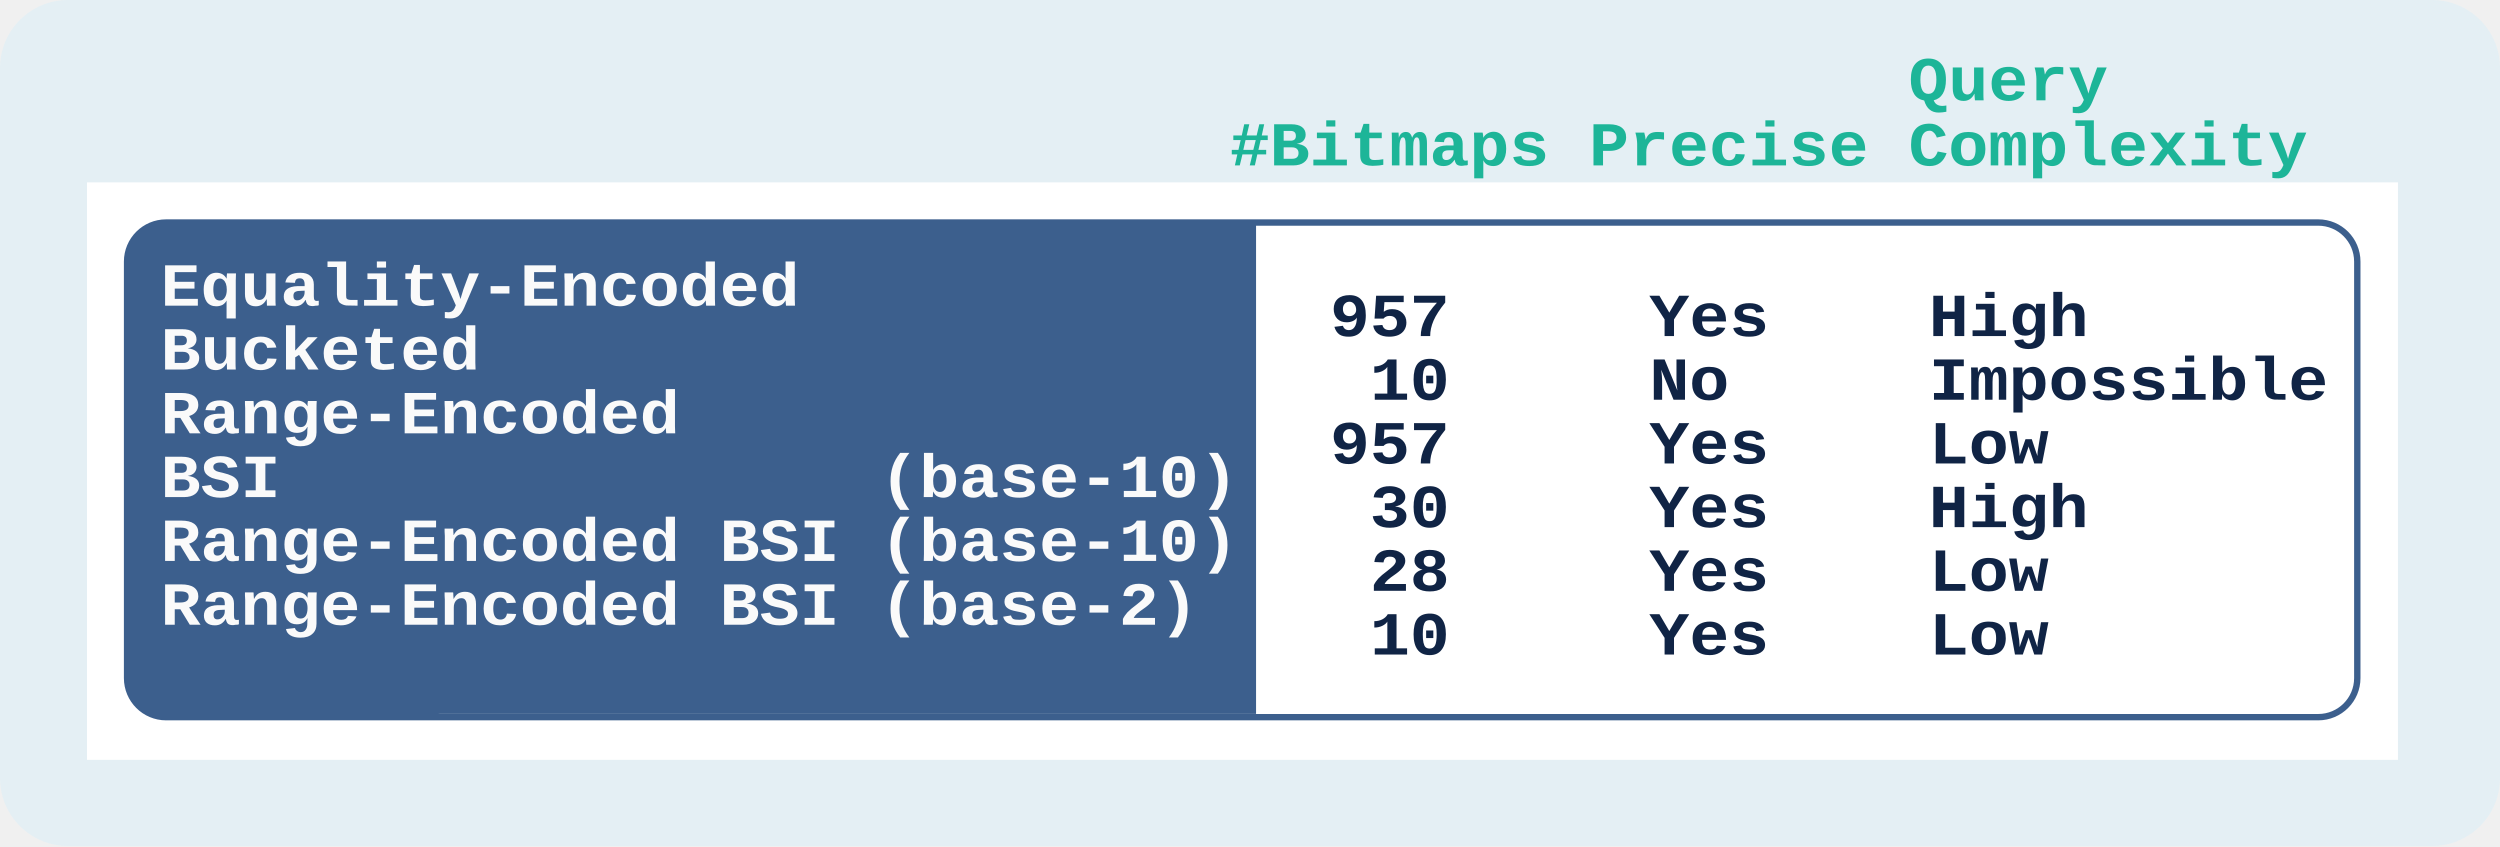
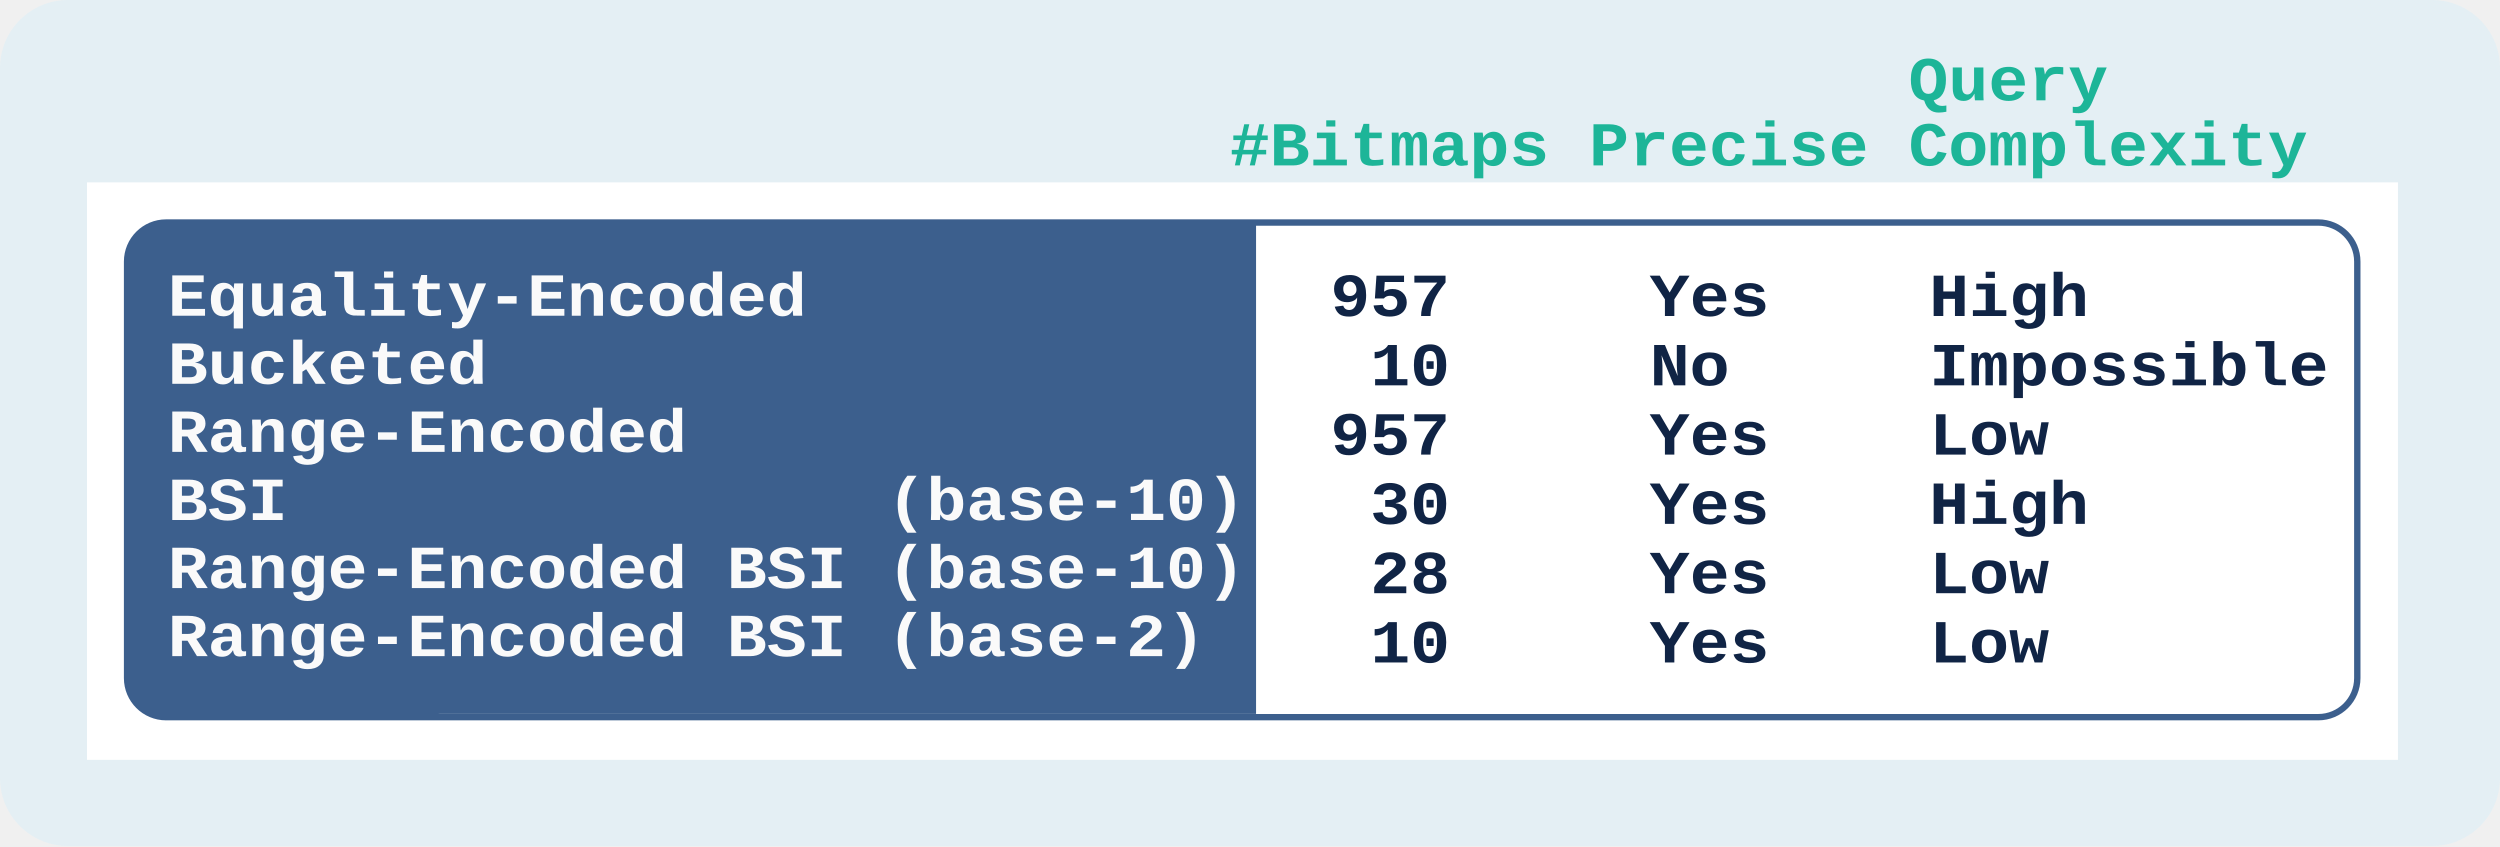
<svg xmlns="http://www.w3.org/2000/svg" id="svg8" version="1.1" viewBox="0 0 181.821 61.529" height="61.529mm" width="181.821mm">
  <defs id="defs2" />
  <g transform="translate(-62.20875,-22.82827)" id="layer1">
    <rect rx="4.947" ry="4.947" style="fill:#e4eff4;fill-opacity:1;stroke-width:8.942;stroke-miterlimit:4;stroke-dasharray:none" y="22.828" x="62.209" height="61.529" width="181.821" id="rect10" />
  </g>
  <g transform="translate(-62.20875,-22.82827)" style="display:inline" id="layer2">
    <rect ry="0" y="36.091" x="68.535" height="42" width="168.074" id="rect4534" style="fill:#ffffff;fill-opacity:1;stroke-width:5.637;stroke-miterlimit:4;stroke-dasharray:none" />
    <text transform="scale(1.033379,0.9676987)" id="text4576-4-4-1" y="22.689" x="146.749" style="font-style:normal;font-weight:normal;font-size:4.683px;line-height:1.01;font-family:sans-serif;letter-spacing:0px;word-spacing:0px;fill:#000000;fill-opacity:1;stroke:none;stroke-width:0.251" xml:space="preserve">
      <tspan id="tspan4582-6-2-2" style="font-style:normal;font-variant:normal;font-weight:normal;font-stretch:normal;font-size:4.683px;line-height:1.01;font-family:'Courier New';-inkscape-font-specification:'Courier New';fill:#102445;fill-opacity:1;stroke-width:0.251" y="26.399" x="146.749" />
      <tspan id="tspan5047" style="font-style:normal;font-variant:normal;font-weight:bold;font-stretch:normal;font-size:4.683px;line-height:1.01;font-family:'Courier New';-inkscape-font-specification:'Courier New';fill:#1db598;fill-opacity:1;stroke-width:0.251" y="31.129" x="146.749">                 Query</tspan>
      <tspan id="tspan5067" style="font-style:normal;font-variant:normal;font-weight:bold;font-stretch:normal;font-size:4.683px;line-height:1.01;font-family:'Courier New';-inkscape-font-specification:'Courier New';fill:#1db598;fill-opacity:1;stroke-width:0.251" y="36.024" x="146.749">#Bitmaps Precise Complexity</tspan>
      <tspan id="tspan5579" style="font-style:normal;font-variant:normal;font-weight:bold;font-stretch:normal;font-size:4.683px;line-height:1.01;font-family:'Courier New';-inkscape-font-specification:'Courier New';fill:#1db598;fill-opacity:1;stroke-width:0.251" y="40.919" x="146.749" />
      <tspan id="tspan5581" style="font-style:normal;font-variant:normal;font-weight:bold;font-stretch:normal;font-size:4.683px;line-height:1.01;font-family:'Courier New';-inkscape-font-specification:'Courier New';fill:#1db598;fill-opacity:1;stroke-width:0.251" y="45.649" x="146.749" />
      <tspan id="tspan5583" style="font-style:normal;font-variant:normal;font-weight:bold;font-stretch:normal;font-size:4.683px;line-height:1.01;font-family:'Courier New';-inkscape-font-specification:'Courier New';fill:#1db598;fill-opacity:1;stroke-width:0.251" y="50.378" x="146.749" />
      <tspan id="tspan5585" style="font-style:normal;font-variant:normal;font-weight:bold;font-stretch:normal;font-size:4.683px;line-height:1.01;font-family:'Courier New';-inkscape-font-specification:'Courier New';fill:#1db598;fill-opacity:1;stroke-width:0.251" y="55.108" x="146.749" />
      <tspan id="tspan5136" style="font-style:normal;font-variant:normal;font-weight:bold;font-stretch:normal;font-size:4.683px;line-height:1.01;font-family:'Courier New';-inkscape-font-specification:'Courier New';fill:#1db598;fill-opacity:1;stroke-width:0.251" y="59.837" x="146.749" />
    </text>
  </g>
  <g style="display:inline" transform="translate(-62.20875,-22.82827)" id="layer3">
    <rect rx="2.841" ry="2.841" y="39.012" x="71.451" height="35.975" width="162.2" id="rect4556" style="fill:none;fill-opacity:1;stroke:#3c5f8d;stroke-width:0.463;stroke-miterlimit:4;stroke-dasharray:none;stroke-opacity:1" />
    <rect rx="2.468" ry="3.121" y="39.012" x="71.451" height="35.975" width="24.152" id="rect5893" style="fill:#3c5f8d;fill-opacity:1;stroke:none;stroke-width:0.505;stroke-miterlimit:4;stroke-dasharray:1.516, 1.516;stroke-dashoffset:0;stroke-opacity:1" />
    <rect ry="0" y="38.89" x="87.476" height="35.859" width="66.084" id="rect5895" style="fill:#3c5f8d;fill-opacity:1;stroke:none;stroke-width:0.509;stroke-miterlimit:4;stroke-dasharray:1.526, 1.526;stroke-dashoffset:0;stroke-opacity:1" />
-     <text transform="scale(1.044096,0.9577661)" id="text4576-2" y="47.046" x="70.769" style="font-style:normal;font-weight:normal;font-size:4.635px;line-height:1.01;font-family:sans-serif;letter-spacing:0px;word-spacing:0px;fill:#000000;fill-opacity:1;stroke:none;stroke-width:0.248" xml:space="preserve">
-       <tspan id="tspan4790" style="font-style:normal;font-variant:normal;font-weight:bold;font-stretch:normal;font-size:4.635px;line-height:1.01;font-family:'Courier New';-inkscape-font-specification:'Courier New';fill:#fafafa;fill-opacity:1;stroke-width:0.248" y="47.046" x="70.769">Equality-Encoded</tspan>
-       <tspan id="tspan11175" style="font-style:normal;font-variant:normal;font-weight:bold;font-stretch:normal;font-size:4.635px;line-height:1.01;font-family:'Courier New';-inkscape-font-specification:'Courier New';fill:#fafafa;fill-opacity:1;stroke-width:0.248" y="51.892" x="70.769">Bucketed</tspan>
-       <tspan id="tspan11181" style="font-style:normal;font-variant:normal;font-weight:bold;font-stretch:normal;font-size:4.635px;line-height:1.01;font-family:'Courier New';-inkscape-font-specification:'Courier New';fill:#fafafa;fill-opacity:1;stroke-width:0.248" y="56.737" x="70.769">Range-Encoded</tspan>
-       <tspan id="tspan4791" style="font-style:normal;font-variant:normal;font-weight:bold;font-stretch:normal;font-size:4.635px;line-height:1.01;font-family:'Courier New';-inkscape-font-specification:'Courier New';fill:#fafafa;fill-opacity:1;stroke-width:0.248" y="61.582" x="70.769">BSI               (base-10)</tspan>
-       <tspan id="tspan11187" style="font-style:normal;font-variant:normal;font-weight:bold;font-stretch:normal;font-size:4.635px;line-height:1.01;font-family:'Courier New';-inkscape-font-specification:'Courier New';fill:#fafafa;fill-opacity:1;stroke-width:0.248" y="66.427" x="70.769">Range-Encoded BSI (base-10)</tspan>
-       <tspan id="tspan11193" style="font-style:normal;font-variant:normal;font-weight:bold;font-stretch:normal;font-size:4.635px;line-height:1.01;font-family:'Courier New';-inkscape-font-specification:'Courier New';fill:#fafafa;fill-opacity:1;stroke-width:0.248" y="71.272" x="70.769">Range-Encoded BSI (base-2)</tspan>
-       <tspan id="tspan11277" style="font-style:normal;font-variant:normal;font-weight:bold;font-stretch:normal;font-size:4.635px;line-height:1.01;font-family:'Courier New';-inkscape-font-specification:'Courier New';fill:#fafafa;fill-opacity:1;stroke-width:0.248" y="76.118" x="70.769" />
+     <text transform="scale(1.044096,0.9577661)" id="text4576-2" y="47.809" x="71.268" style="font-style:normal;font-weight:normal;font-size:4.635px;line-height:1.08;font-family:sans-serif;letter-spacing:0px;word-spacing:0px;fill:#000000;fill-opacity:1;stroke:none;stroke-width:0.248" xml:space="preserve">
+       <tspan id="tspan4790" style="font-style:normal;font-variant:normal;font-weight:bold;font-stretch:normal;font-size:4.635px;line-height:1.08;font-family:'Courier New';-inkscape-font-specification:'Courier New';fill:#fafafa;fill-opacity:1;stroke-width:0.248" y="47.809" x="71.268">Equality-Encoded</tspan>
+       <tspan id="tspan11175" style="font-style:normal;font-variant:normal;font-weight:bold;font-stretch:normal;font-size:4.635px;line-height:1.08;font-family:'Courier New';-inkscape-font-specification:'Courier New';fill:#fafafa;fill-opacity:1;stroke-width:0.248" y="52.979" x="71.268">Bucketed</tspan>
+       <tspan id="tspan11181" style="font-style:normal;font-variant:normal;font-weight:bold;font-stretch:normal;font-size:4.635px;line-height:1.08;font-family:'Courier New';-inkscape-font-specification:'Courier New';fill:#fafafa;fill-opacity:1;stroke-width:0.248" y="58.149" x="71.268">Range-Encoded</tspan>
+       <tspan id="tspan4791" style="font-style:normal;font-variant:normal;font-weight:bold;font-stretch:normal;font-size:4.635px;line-height:1.08;font-family:'Courier New';-inkscape-font-specification:'Courier New';fill:#fafafa;fill-opacity:1;stroke-width:0.248" y="63.318" x="71.268">BSI               (base-10)</tspan>
+       <tspan id="tspan11187" style="font-style:normal;font-variant:normal;font-weight:bold;font-stretch:normal;font-size:4.635px;line-height:1.08;font-family:'Courier New';-inkscape-font-specification:'Courier New';fill:#fafafa;fill-opacity:1;stroke-width:0.248" y="68.488" x="71.268">Range-Encoded BSI (base-10)</tspan>
+       <tspan id="tspan11193" style="font-style:normal;font-variant:normal;font-weight:bold;font-stretch:normal;font-size:4.635px;line-height:1.08;font-family:'Courier New';-inkscape-font-specification:'Courier New';fill:#fafafa;fill-opacity:1;stroke-width:0.248" y="73.658" x="71.268">Range-Encoded BSI (base-2)</tspan>
+       <tspan id="tspan11277" style="font-style:normal;font-variant:normal;font-weight:bold;font-stretch:normal;font-size:4.635px;line-height:1.08;font-family:'Courier New';-inkscape-font-specification:'Courier New';fill:#fafafa;fill-opacity:1;stroke-width:0.248" y="78.827" x="71.268" />
    </text>
  </g>
  <g transform="translate(-62.20875,-22.82827)" style="display:inline" id="layer4">
-     <text transform="scale(1.044096,0.9577661)" id="text4576" y="49.355" x="152.22" style="font-style:normal;font-weight:normal;font-size:4.635px;line-height:1.008;font-family:sans-serif;letter-spacing:0px;word-spacing:0px;fill:#000000;fill-opacity:1;stroke:none;stroke-width:0.248" xml:space="preserve">
-       <tspan id="tspan5031" style="font-style:normal;font-variant:normal;font-weight:bold;font-stretch:normal;font-size:4.635px;line-height:1.008;font-family:'Courier New';-inkscape-font-specification:'Courier New';fill:#102445;fill-opacity:1;stroke-width:0.248" y="49.355" x="152.22">957     Yes    High</tspan>
-       <tspan id="tspan5021" style="font-style:normal;font-variant:normal;font-weight:bold;font-stretch:normal;font-size:4.635px;line-height:1.008;font-family:'Courier New';-inkscape-font-specification:'Courier New';fill:#102445;fill-opacity:1;stroke-width:0.248" y="54.191" x="152.22"> 10     No     Impossible</tspan>
-       <tspan id="tspan5023" style="font-style:normal;font-variant:normal;font-weight:bold;font-stretch:normal;font-size:4.635px;line-height:1.008;font-family:'Courier New';-inkscape-font-specification:'Courier New';fill:#102445;fill-opacity:1;stroke-width:0.248" y="59.027" x="152.22">957     Yes    Low</tspan>
-       <tspan id="tspan5025" style="font-style:normal;font-variant:normal;font-weight:bold;font-stretch:normal;font-size:4.635px;line-height:1.008;font-family:'Courier New';-inkscape-font-specification:'Courier New';fill:#102445;fill-opacity:1;stroke-width:0.248" y="63.863" x="152.22"> 30     Yes    High</tspan>
-       <tspan id="tspan5027" style="font-style:normal;font-variant:normal;font-weight:bold;font-stretch:normal;font-size:4.635px;line-height:1.008;font-family:'Courier New';-inkscape-font-specification:'Courier New';fill:#102445;fill-opacity:1;stroke-width:0.248" y="68.699" x="152.22"> 28     Yes    Low</tspan>
-       <tspan id="tspan5029" style="font-style:normal;font-variant:normal;font-weight:bold;font-stretch:normal;font-size:4.635px;line-height:1.008;font-family:'Courier New';-inkscape-font-specification:'Courier New';fill:#102445;fill-opacity:1;stroke-width:0.248" y="73.535" x="152.22"> 10     Yes    Low</tspan>
+     <text transform="scale(1.044096,0.9577661)" id="text4576" y="47.829" x="152.241" style="font-style:normal;font-weight:normal;font-size:4.635px;line-height:1.1;font-family:sans-serif;letter-spacing:0px;word-spacing:0px;fill:#000000;fill-opacity:1;stroke:none;stroke-width:0.248" xml:space="preserve">
+       <tspan id="tspan5031" style="font-style:normal;font-variant:normal;font-weight:bold;font-stretch:normal;font-size:4.635px;line-height:1.1;font-family:'Courier New';-inkscape-font-specification:'Courier New';fill:#102445;fill-opacity:1;stroke-width:0.248" y="47.829" x="152.241">957     Yes    High</tspan>
+       <tspan id="tspan5021" style="font-style:normal;font-variant:normal;font-weight:bold;font-stretch:normal;font-size:4.635px;line-height:1.1;font-family:'Courier New';-inkscape-font-specification:'Courier New';fill:#102445;fill-opacity:1;stroke-width:0.248" y="53.092" x="152.241"> 10     No     Impossible</tspan>
+       <tspan id="tspan5023" style="font-style:normal;font-variant:normal;font-weight:bold;font-stretch:normal;font-size:4.635px;line-height:1.1;font-family:'Courier New';-inkscape-font-specification:'Courier New';fill:#102445;fill-opacity:1;stroke-width:0.248" y="58.354" x="152.241">957     Yes    Low</tspan>
+       <tspan id="tspan5025" style="font-style:normal;font-variant:normal;font-weight:bold;font-stretch:normal;font-size:4.635px;line-height:1.1;font-family:'Courier New';-inkscape-font-specification:'Courier New';fill:#102445;fill-opacity:1;stroke-width:0.248" y="63.616" x="152.241"> 30     Yes    High</tspan>
+       <tspan id="tspan5027" style="font-style:normal;font-variant:normal;font-weight:bold;font-stretch:normal;font-size:4.635px;line-height:1.1;font-family:'Courier New';-inkscape-font-specification:'Courier New';fill:#102445;fill-opacity:1;stroke-width:0.248" y="68.878" x="152.241"> 28     Yes    Low</tspan>
+       <tspan id="tspan5029" style="font-style:normal;font-variant:normal;font-weight:bold;font-stretch:normal;font-size:4.635px;line-height:1.1;font-family:'Courier New';-inkscape-font-specification:'Courier New';fill:#102445;fill-opacity:1;stroke-width:0.248" y="74.141" x="152.241"> 10     Yes    Low</tspan>
    </text>
  </g>
</svg>
